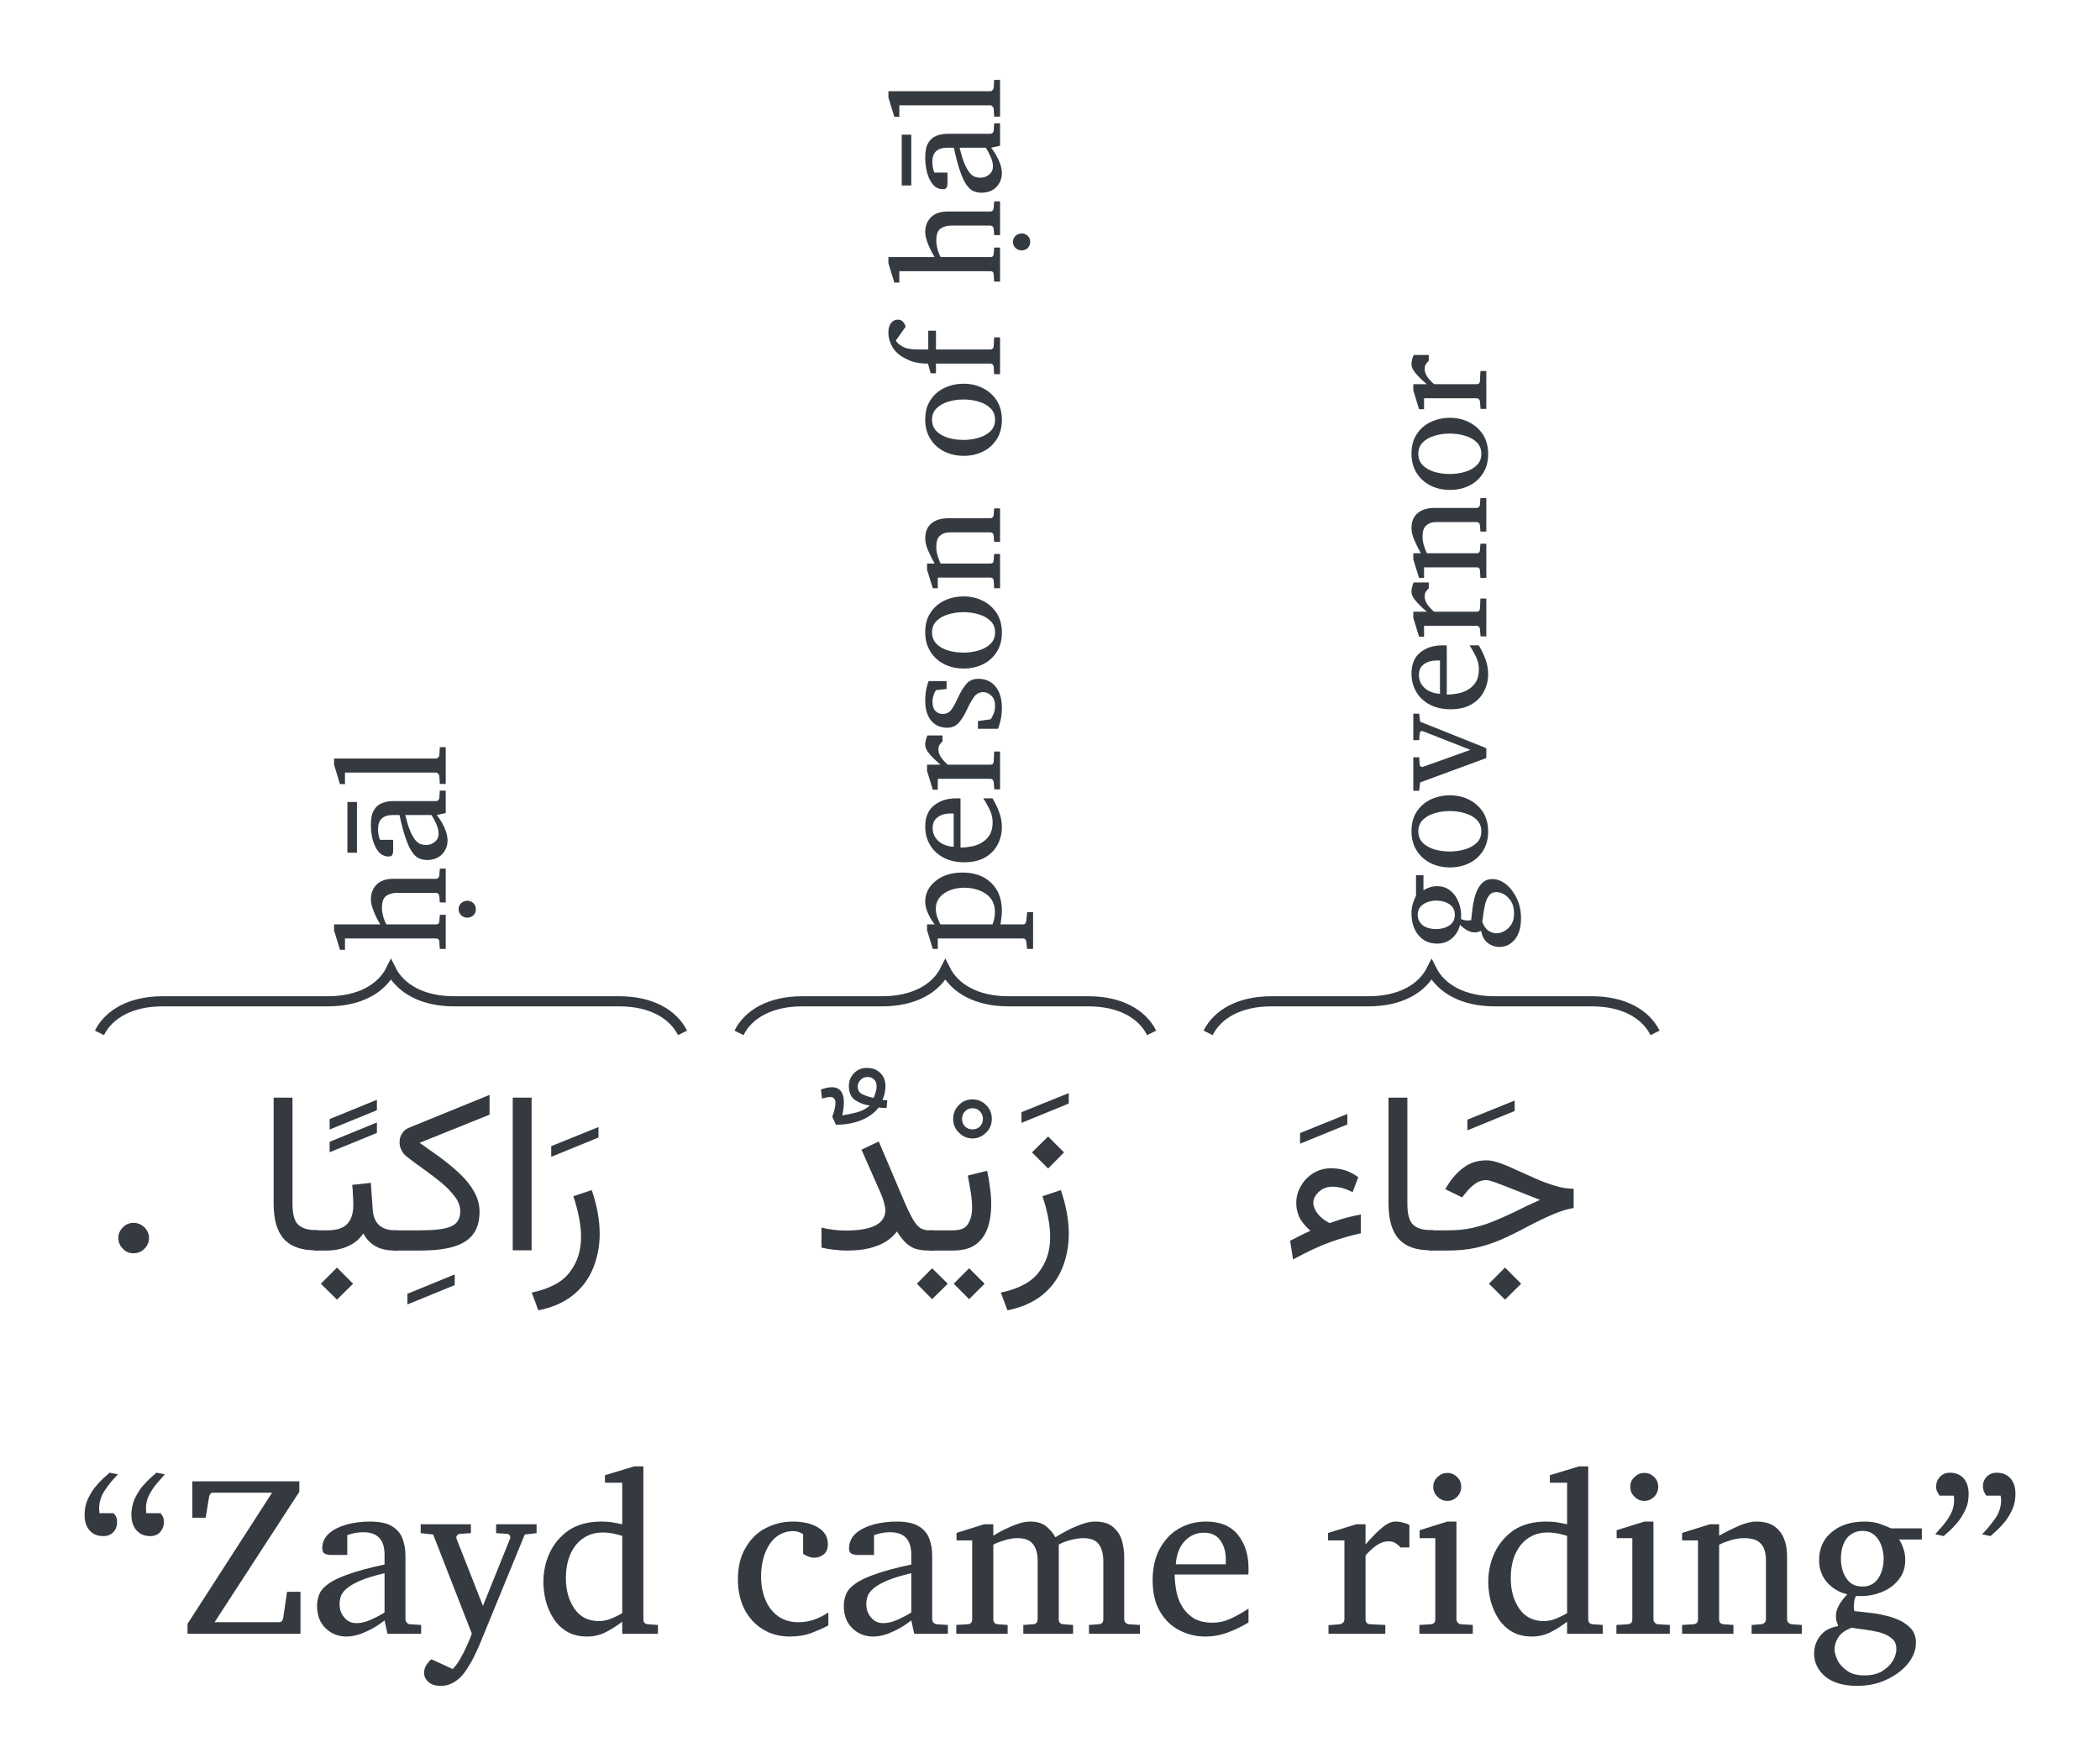
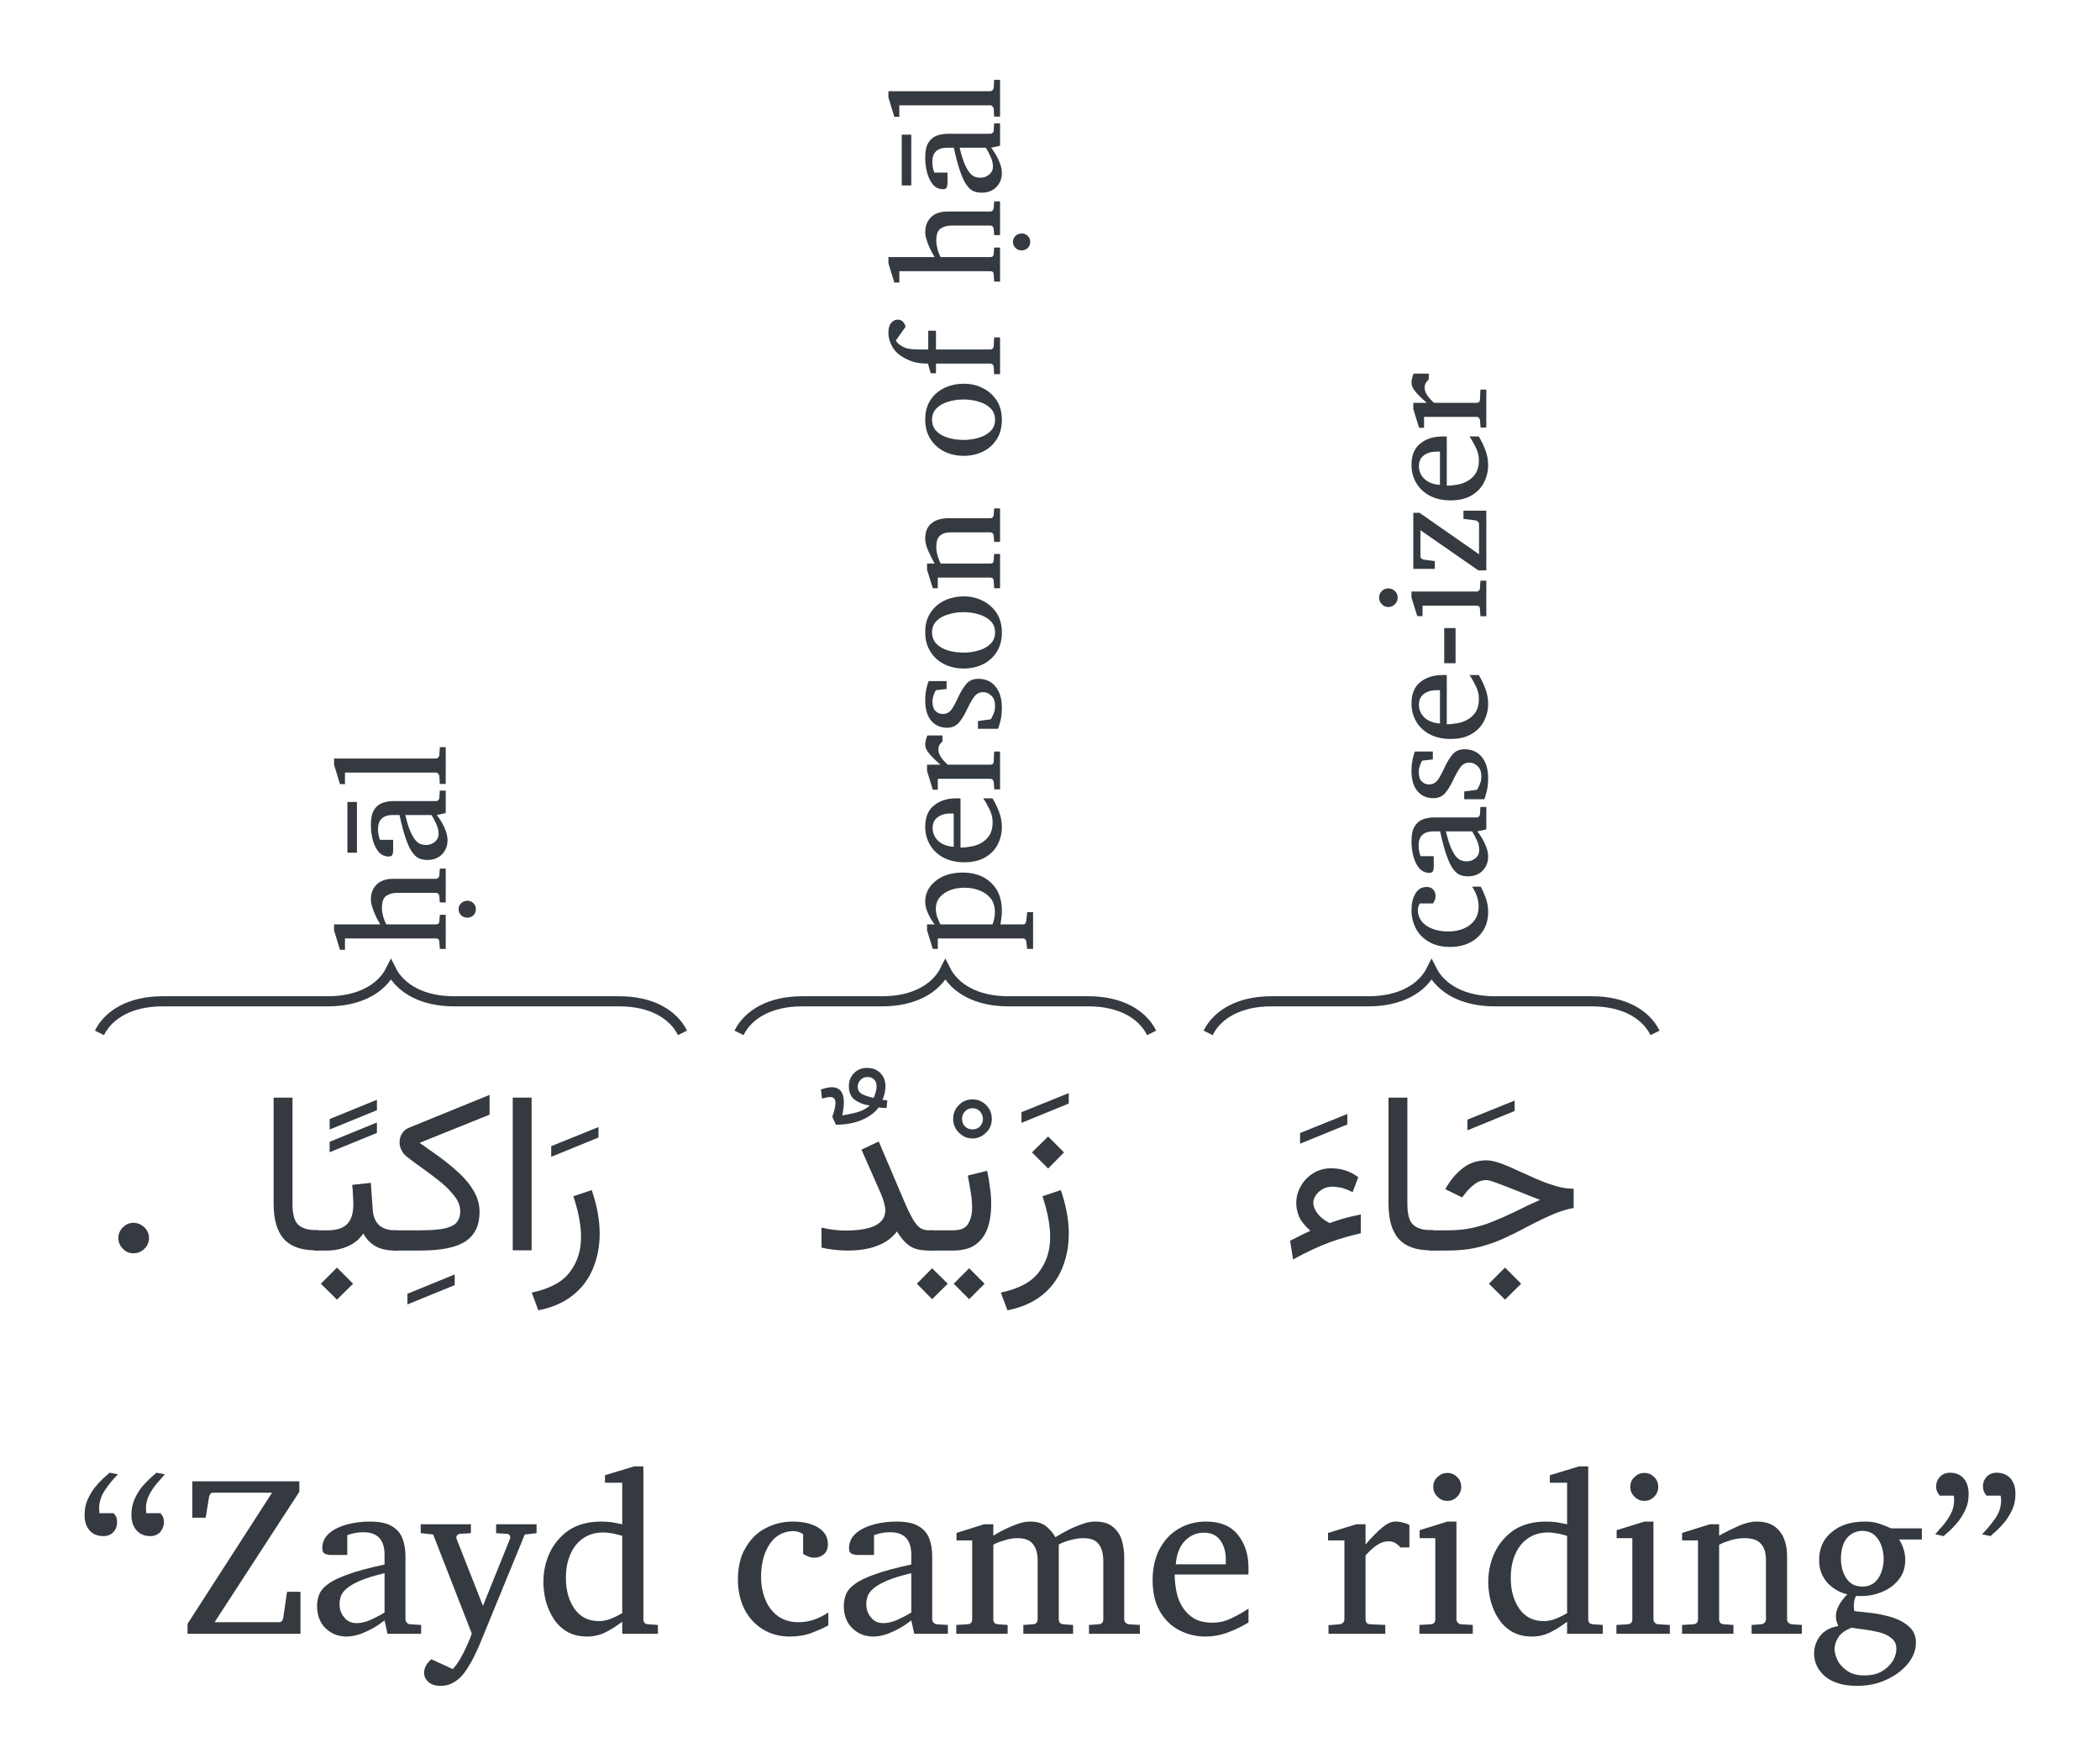
<svg xmlns="http://www.w3.org/2000/svg" xmlns:xlink="http://www.w3.org/1999/xlink" version="1.1" width="151.636" height="125.428" viewBox="0 0 151.636 125.428">
  <defs>
    <path id="font_1_17" d="M.196 .055C.196 .037 .189 .021 .176 .008 .162-.006 .146-.012 .128-.012 .109-.012 .094-.006 .081 .008 .068 .021 .061 .037 .061 .055 .061 .073 .068 .089 .081 .102 .094 .115 .109 .122 .128 .122 .146 .122 .162 .115 .176 .102 .189 .089 .196 .073 .196 .055Z" />
    <path id="font_2_691" d="M.023-.263-.006-.185C.074-.168 .13-.138 .162-.094 .195-.051 .211-0 .211 .059 .211 .086 .208 .115 .202 .146 .196 .176 .188 .207 .177 .239L.258 .266C.281 .199 .293 .135 .293 .073 .293 .019 .283-.031 .264-.078 .245-.124 .216-.164 .176-.196 .136-.228 .085-.251 .023-.263Z" />
    <path id="font_2_728" d="M.031 .557V.604L.239 .688V.642L.031 .557Z" />
    <path id="font_2_681" d="M.157 .673V.001H.074V.673H.157Z" />
    <path id="font_2_1258" d="M.107 .474C.136 .454 .165 .433 .196 .411 .226 .389 .255 .365 .281 .341 .308 .316 .33 .289 .346 .261 .362 .233 .371 .203 .371 .171 .371 .11 .35 .067 .308 .04 .267 .013 .201 0 .11 0H-.009V.089H.109C.173 .089 .218 .094 .245 .106 .272 .117 .286 .139 .286 .173 .286 .194 .279 .215 .263 .236 .248 .256 .229 .277 .205 .297 .181 .317 .155 .336 .128 .356 .101 .375 .075 .394 .051 .413 .04 .422 .032 .431 .027 .443 .021 .454 .019 .466 .019 .477 .019 .49 .022 .503 .03 .515 .037 .527 .048 .536 .064 .542L.415 .685V.598L.107 .474Z" />
    <path id="font_2_731" d="M.028-.247V-.2L.236-.115V-.162L.028-.247Z" />
    <path id="font_2_1179" d="M-.01 .089H.047C.089 .089 .118 .098 .136 .117 .154 .135 .163 .164 .163 .202 .163 .218 .162 .233 .161 .247 .161 .261 .16 .275 .158 .289L.24 .298 .248 .184C.251 .121 .285 .089 .347 .089H.357V0H.346C.31 0 .281 .007 .259 .02 .237 .033 .22 .051 .207 .075 .189 .049 .166 .03 .137 .018 .109 .006 .079 0 .047 0H-.01V.089M.091-.075 .162-.146 .091-.216 .02-.146 .091-.075Z" />
    <path id="font_2_724" d="M.028 .6V.646L.236 .731V.685L.028 .6M.028 .5V.546L.236 .631V.585L.028 .5Z" />
    <path id="font_2_1173" d="M.074 .673H.157V.206C.157 .161 .165 .13 .182 .114 .199 .098 .225 .09 .259 .09H.271V.001H.259C.197 .001 .15 .017 .12 .05 .089 .084 .074 .136 .074 .207V.673Z" />
    <path id="font_2_692" d="M.202 .502 .272 .432 .202 .361 .131 .432 .202 .502M.023-.263-.006-.185C.074-.168 .13-.138 .162-.094 .195-.051 .211-0 .211 .059 .211 .086 .208 .115 .202 .146 .196 .176 .188 .207 .177 .239L.258 .266C.281 .199 .293 .135 .293 .073 .293 .019 .283-.031 .264-.078 .245-.124 .216-.164 .176-.196 .136-.228 .085-.251 .023-.263Z" />
    <path id="font_2_1285" d="M-.011 .089H.095C.128 .089 .15 .098 .161 .117 .173 .136 .179 .16 .179 .189 .179 .21 .177 .233 .173 .257 .169 .281 .165 .305 .16 .33L.245 .351C.251 .325 .255 .299 .258 .274 .262 .249 .263 .225 .263 .203 .263 .164 .258 .129 .247 .098 .236 .068 .219 .044 .194 .026 .17 .009 .137 0 .096 0H-.011V.089M.166-.078 .234-.146 .166-.214 .098-.146 .166-.078M.003-.078 .072-.146 .003-.214-.064-.146 .003-.078Z" />
    <path id="font_2_737" d="M.021 .568C.021 .592 .029 .612 .046 .629 .062 .646 .083 .654 .106 .654 .129 .654 .149 .646 .166 .629 .183 .612 .191 .592 .191 .568 .191 .545 .183 .524 .166 .508 .149 .491 .129 .482 .106 .482 .083 .482 .062 .491 .046 .508 .029 .524 .021 .545 .021 .568M.06 .568C.06 .555 .064 .544 .073 .535 .082 .526 .093 .522 .106 .522 .119 .522 .13 .526 .139 .535 .147 .544 .152 .555 .152 .568 .152 .581 .147 .592 .139 .601 .13 .611 .119 .615 .106 .615 .093 .615 .082 .611 .073 .601 .064 .592 .06 .581 .06 .568Z" />
    <path id="font_2_1209" d="M.329 .178C.329 .186 .327 .197 .323 .211 .32 .224 .315 .237 .31 .249L.224 .444 .3 .48 .411 .219C.426 .184 .439 .157 .45 .138 .461 .119 .472 .106 .483 .099 .494 .092 .507 .089 .521 .089H.541V0H.521C.495 0 .474 .003 .458 .009 .442 .015 .428 .025 .416 .037 .404 .049 .392 .065 .38 .084 .358 .055 .329 .034 .293 .021 .258 .007 .214 0 .161 0 .138 0 .118 .002 .1 .004 .081 .006 .064 .009 .048 .013V.101C.085 .092 .121 .088 .154 .088 .271 .088 .329 .118 .329 .178Z" />
    <path id="font_2_726" d="M.256 .515C.24 .493 .215 .474 .182 .46 .149 .446 .111 .439 .068 .439L.052 .474C.062 .501 .066 .522 .066 .535 .066 .552 .058 .561 .042 .561 .034 .561 .022 .558 .007 .554L.002 .594C.02 .6 .036 .604 .05 .604 .085 .604 .103 .581 .103 .537 .103 .529 .102 .521 .101 .511 .1 .502 .098 .491 .096 .48 .114 .483 .135 .487 .159 .493 .183 .5 .203 .51 .217 .524 .194 .526 .173 .534 .153 .547 .134 .56 .125 .581 .125 .609 .125 .631 .132 .65 .148 .666 .163 .682 .182 .689 .205 .689 .229 .689 .248 .682 .263 .667 .278 .652 .286 .633 .286 .609 .286 .59 .282 .57 .273 .548 .278 .548 .285 .547 .294 .546L.291 .513C.284 .513 .278 .513 .273 .513 .268 .514 .262 .514 .256 .515M.234 .557C.237 .565 .241 .573 .243 .583 .246 .592 .247 .601 .247 .608 .247 .621 .243 .631 .236 .638 .228 .646 .218 .649 .207 .649 .195 .649 .184 .645 .176 .636 .168 .627 .164 .618 .164 .607 .164 .591 .171 .579 .185 .573 .199 .566 .215 .561 .234 .557Z" />
    <path id="font_2_1198" d="M.325-.075 .396-.146 .325-.216 .254-.146 .325-.075M-.01 .089H.073C.111 .089 .146 .092 .178 .099 .21 .106 .241 .115 .272 .128 .302 .14 .334 .154 .367 .17 .401 .187 .438 .205 .479 .223 .456 .232 .432 .241 .408 .251 .383 .261 .359 .27 .337 .279 .315 .288 .295 .295 .279 .301 .262 .307 .25 .31 .244 .31 .224 .31 .206 .304 .191 .292 .176 .281 .162 .267 .149 .25L.136 .234 .062 .27 .069 .282C.09 .317 .115 .345 .144 .366 .172 .387 .206 .397 .244 .397 .26 .397 .279 .393 .302 .385 .325 .377 .349 .367 .376 .354 .403 .342 .43 .33 .459 .317 .488 .304 .516 .294 .545 .285 .574 .276 .601 .272 .627 .272V.187C.606 .184 .58 .177 .547 .164 .515 .151 .473 .131 .421 .104 .379 .081 .341 .063 .305 .047 .269 .032 .233 .02 .196 .012 .159 .004 .118 0 .072 0H-.01V.089Z" />
    <path id="font_2_675" d="M.147 .209C.147 .196 .153 .181 .164 .165 .176 .149 .193 .134 .218 .121 .24 .128 .258 .134 .273 .139 .288 .143 .302 .147 .315 .15 .328 .153 .341 .156 .356 .159V.076C.316 .067 .272 .055 .224 .038 .176 .021 .121-.005 .058-.039L.045 .043C.062 .052 .076 .059 .086 .064 .097 .07 .113 .077 .134 .087 .111 .108 .094 .128 .085 .148 .077 .167 .072 .187 .072 .208 .072 .236 .079 .262 .093 .285 .106 .308 .125 .327 .148 .341 .171 .355 .197 .362 .225 .362 .248 .362 .268 .359 .287 .353 .306 .347 .325 .337 .345 .323L.32 .257C.302 .266 .286 .272 .272 .276 .258 .279 .245 .281 .231 .281 .208 .281 .189 .274 .172 .259 .156 .244 .147 .228 .147 .209Z" />
    <path id="font_1_902" d="M.551 0H.328V.039L.369 .042C.375 .043 .38 .045 .385 .049 .389 .053 .391 .058 .391 .064V.322C.391 .35 .384 .374 .371 .393 .357 .412 .331 .421 .292 .421 .274 .421 .255 .418 .235 .413 .215 .407 .197 .4 .183 .392V.064C.183 .05 .19 .043 .203 .042L.246 .039V0H.021V.039L.069 .042C.083 .043 .09 .05 .09 .064V.665H.015V.698L.143 .737H.183V.432C.195 .44 .211 .448 .23 .458 .249 .467 .269 .476 .291 .483 .312 .49 .331 .494 .348 .494 .387 .494 .419 .482 .445 .457 .471 .432 .484 .394 .484 .343V.064C.484 .058 .486 .053 .49 .049 .495 .045 .5 .043 .506 .042L.551 .039V0M.339-.143C.339-.158 .333-.172 .323-.183 .312-.194 .299-.199 .283-.199 .268-.199 .254-.194 .243-.183 .233-.172 .227-.158 .227-.143 .227-.127 .233-.113 .243-.102 .254-.091 .268-.085 .283-.085 .299-.085 .312-.091 .323-.102 .333-.113 .339-.127 .339-.143Z" />
    <path id="font_1_271" d="M.492 0H.344L.331 .059C.318 .049 .303 .038 .284 .027 .265 .016 .245 .007 .224-.001 .203-.008 .183-.012 .164-.012 .128-.012 .097-0 .072 .024 .047 .048 .034 .081 .034 .123 .034 .142 .038 .159 .044 .175 .051 .191 .064 .206 .084 .22 .104 .235 .134 .249 .174 .263 .213 .277 .266 .291 .331 .305 .331 .307 .331 .313 .331 .322 .331 .331 .331 .34 .331 .348 .331 .414 .3 .447 .238 .447 .221 .447 .206 .445 .193 .442 .181 .439 .172 .436 .167 .434V.347H.094C.085 .347 .077 .349 .069 .352 .061 .356 .057 .364 .057 .376 .057 .403 .068 .426 .088 .443 .109 .461 .136 .473 .168 .482 .2 .49 .232 .494 .265 .494 .306 .494 .339 .488 .361 .475 .384 .462 .4 .444 .409 .422 .418 .399 .423 .373 .423 .344V.064C.423 .058 .425 .053 .429 .049 .433 .045 .438 .042 .444 .042L.492 .039V0M.331 .094V.267C.286 .256 .25 .245 .224 .234 .197 .222 .178 .211 .165 .2 .152 .189 .143 .177 .139 .166 .135 .154 .133 .142 .133 .13 .133 .109 .139 .09 .153 .073 .166 .056 .184 .047 .208 .047 .228 .047 .249 .052 .273 .063 .297 .074 .316 .084 .331 .094M.417 .586H.082V.649H.417V.586Z" />
    <path id="font_1_79" d="M.27 0H.027V.039L.08 .042C.085 .042 .089 .045 .094 .05 .1 .054 .102 .059 .102 .063V.665H.026V.698L.154 .737H.195V.063C.195 .059 .197 .054 .202 .05 .207 .045 .212 .042 .216 .042L.27 .039V0Z" />
    <path id="font_1_83" d="M.525 .248C.525 .196 .515 .15 .495 .111 .474 .072 .445 .042 .408 .02 .37-.001 .325-.012 .272-.012 .257-.012 .242-.011 .228-.009 .213-.007 .198-.005 .183-.003V-.152C.183-.158 .185-.163 .189-.167 .194-.17 .199-.172 .205-.173L.264-.179V-.218H.021V-.179L.069-.173C.083-.171 .09-.164 .09-.152V.411H.021V.444L.144 .482H.183V.432C.206 .45 .23 .464 .257 .476 .283 .488 .309 .494 .334 .494 .368 .494 .4 .484 .429 .464 .458 .443 .481 .415 .499 .378 .516 .341 .525 .298 .525 .248M.425 .234C.425 .268 .42 .3 .409 .329 .398 .357 .383 .38 .362 .398 .341 .415 .316 .424 .285 .424 .268 .424 .251 .421 .232 .415 .214 .408 .198 .402 .183 .394V.05C.21 .039 .237 .034 .264 .034 .301 .034 .331 .044 .355 .062 .378 .081 .396 .106 .407 .136 .419 .167 .425 .199 .425 .234Z" />
    <path id="font_1_72" d="M.266-.012C.226-.012 .188-.003 .153 .015 .117 .033 .089 .06 .067 .097 .045 .134 .034 .18 .034 .236 .034 .288 .044 .333 .064 .372 .085 .411 .112 .441 .148 .462 .183 .483 .224 .494 .269 .494 .331 .494 .378 .475 .409 .436 .44 .398 .456 .349 .456 .289 .456 .286 .456 .281 .456 .276 .456 .271 .456 .266 .455 .261H.131C.131 .236 .134 .211 .139 .185 .144 .16 .153 .137 .166 .117 .179 .096 .196 .08 .217 .067 .239 .055 .266 .049 .298 .049 .326 .049 .354 .055 .382 .069 .409 .082 .434 .096 .456 .111V.05C.428 .033 .398 .018 .365 .006 .333-.006 .3-.012 .266-.012M.136 .306H.356V.328C.356 .361 .348 .389 .332 .411 .316 .434 .292 .445 .259 .445 .226 .445 .198 .432 .175 .408 .152 .383 .139 .349 .136 .306Z" />
    <path id="font_1_85" d="M.381 .38H.342C.336 .387 .328 .394 .32 .399 .311 .405 .3 .407 .288 .407 .272 .407 .256 .402 .239 .391 .222 .38 .205 .364 .188 .345V.064C.188 .05 .195 .043 .209 .042L.275 .039V0H.025V.038L.074 .042C.08 .043 .085 .045 .089 .049 .093 .053 .095 .058 .095 .064V.411H.023V.444L.147 .482H.188V.393C.216 .426 .241 .451 .262 .468 .283 .486 .302 .494 .32 .494 .33 .494 .341 .493 .354 .489 .366 .486 .375 .483 .381 .479V.38Z" />
    <path id="font_1_86" d="M.349 .353H.297L.289 .423C.282 .428 .271 .434 .257 .438 .243 .443 .229 .446 .213 .446 .186 .446 .165 .44 .152 .427 .139 .414 .132 .398 .132 .379 .132 .364 .135 .351 .142 .341 .149 .33 .16 .32 .177 .31 .193 .3 .215 .289 .243 .276 .278 .26 .307 .242 .33 .223 .352 .204 .364 .178 .364 .145 .364 .096 .347 .057 .313 .03 .279 .002 .232-.012 .173-.012 .142-.012 .114-.009 .088-.003 .062 .004 .044 .009 .034 .013V.146H.085L.097 .061C.107 .055 .12 .048 .135 .042 .149 .036 .167 .033 .186 .033 .215 .033 .237 .041 .252 .057 .268 .073 .276 .091 .276 .111 .276 .137 .265 .157 .244 .172 .223 .187 .193 .204 .154 .222 .117 .24 .089 .258 .07 .276 .051 .295 .041 .319 .041 .349 .041 .394 .057 .429 .088 .455 .119 .481 .164 .494 .221 .494 .25 .494 .277 .491 .3 .486 .323 .481 .339 .476 .349 .471V.353Z" />
    <path id="font_1_82" d="M.51 .24C.51 .193 .5 .15 .48 .112 .461 .074 .433 .044 .398 .021 .362-.001 .32-.012 .271-.012 .222-.012 .181-.001 .145 .021 .11 .043 .082 .073 .063 .111 .044 .149 .034 .192 .034 .24 .034 .288 .044 .331 .063 .369 .083 .408 .11 .438 .146 .46 .182 .483 .225 .494 .274 .494 .324 .494 .366 .483 .401 .46 .437 .437 .463 .407 .482 .368 .5 .33 .51 .287 .51 .24M.406 .241C.406 .278 .401 .312 .391 .343 .382 .375 .367 .4 .347 .42 .328 .439 .303 .449 .273 .449 .242 .449 .217 .439 .197 .42 .177 .4 .163 .375 .153 .343 .144 .312 .139 .278 .139 .241 .139 .205 .144 .171 .154 .139 .163 .108 .178 .082 .198 .062 .217 .043 .242 .033 .272 .033 .303 .033 .328 .043 .347 .062 .367 .082 .382 .108 .391 .139 .401 .171 .406 .205 .406 .241Z" />
    <path id="font_1_81" d="M.547 0H.326V.039L.368 .042C.374 .043 .379 .045 .383 .049 .387 .053 .389 .058 .389 .064V.324C.389 .356 .382 .38 .367 .396 .353 .413 .328 .421 .293 .421 .274 .421 .255 .418 .237 .413 .218 .407 .2 .401 .183 .392V.064C.183 .05 .19 .043 .204 .042L.246 .039V0H.02V.039L.069 .042C.083 .043 .09 .05 .09 .064V.411H.02V.444L.142 .482H.183V.432C.211 .448 .24 .462 .269 .475 .299 .488 .325 .494 .348 .494 .392 .494 .425 .481 .448 .453 .471 .426 .482 .388 .482 .34V.064C.482 .058 .484 .053 .488 .049 .492 .045 .497 .043 .503 .042L.547 .039V0Z" />
    <path id="font_1_73" d="M.389 .677C.389 .663 .386 .653 .379 .645 .372 .638 .365 .632 .358 .629 .35 .626 .345 .624 .343 .623L.251 .688C.237 .681 .223 .665 .211 .643 .198 .62 .192 .585 .192 .538V.474H.316V.423H.192V.064C.192 .058 .194 .053 .198 .049 .202 .045 .207 .042 .213 .042L.272 .039V0H.029V.039L.078 .042C.084 .042 .089 .045 .093 .049 .097 .053 .099 .058 .099 .064V.423H.035V.458L.099 .476C.099 .509 .102 .536 .107 .558 .112 .58 .12 .602 .133 .626 .152 .664 .177 .692 .208 .71 .239 .728 .271 .737 .303 .737 .332 .737 .353 .731 .367 .719 .382 .707 .389 .693 .389 .677Z" />
-     <path id="font_1_74" d="M.508 .415H.408C.416 .403 .422 .39 .427 .375 .432 .361 .435 .344 .435 .325 .435 .29 .425 .26 .404 .236 .384 .211 .357 .193 .324 .181 .292 .169 .257 .164 .219 .167 .214 .159 .211 .149 .21 .139 .209 .129 .208 .12 .209 .113 .21 .105 .211 .101 .211 .1 .229 .098 .25 .096 .273 .093 .297 .091 .321 .087 .345 .081 .369 .076 .392 .068 .413 .058 .433 .048 .45 .035 .463 .02 .476 .004 .482-.016 .482-.04 .482-.072 .47-.102 .447-.131 .424-.159 .393-.183 .354-.201 .315-.22 .271-.229 .222-.229 .163-.229 .116-.215 .083-.188 .051-.161 .034-.127 .034-.087 .034-.058 .043-.032 .06-.01 .077 .013 .104 .028 .14 .034 .137 .045 .134 .052 .132 .057 .131 .061 .13 .069 .13 .08 .13 .093 .134 .108 .142 .123 .15 .139 .163 .156 .18 .174 .147 .181 .118 .198 .093 .224 .069 .251 .056 .284 .056 .324 .056 .377 .075 .418 .112 .448 .149 .479 .197 .494 .257 .494 .281 .494 .303 .491 .323 .484 .343 .477 .36 .47 .373 .464H.508V.415M.34 .331C.34 .352 .336 .372 .329 .391 .322 .409 .312 .424 .298 .436 .284 .447 .267 .453 .247 .453 .219 .453 .196 .442 .178 .421 .161 .399 .152 .369 .152 .33 .152 .297 .16 .268 .176 .244 .192 .22 .215 .208 .247 .208 .277 .208 .3 .22 .316 .244 .332 .268 .34 .297 .34 .331M.396-.067C.396-.046 .389-.03 .374-.019 .36-.007 .342 .001 .32 .007 .299 .012 .277 .016 .255 .019 .234 .021 .215 .024 .2 .027 .171 .016 .151 .002 .14-.016 .129-.034 .124-.051 .124-.067 .124-.083 .129-.1 .138-.118 .147-.136 .162-.151 .181-.164 .2-.177 .225-.183 .255-.183 .287-.183 .313-.177 .334-.164 .355-.151 .37-.136 .381-.118 .391-.1 .396-.083 .396-.067Z" />
-     <path id="font_1_89" d="M.519 .443 .466 .437 .291 0H.226L.065 .437 .01 .443V.482H.231V.443L.183 .44C.178 .44 .173 .437 .17 .433 .167 .428 .166 .424 .168 .418L.28 .105 .403 .418C.405 .423 .405 .428 .402 .433 .399 .437 .395 .44 .389 .44L.344 .443V.482H.519V.443Z" />
+     <path id="font_1_70" d="M.432 .037C.41 .025 .384 .014 .356 .003 .328-.007 .297-.012 .263-.012 .217-.012 .176-.001 .142 .021 .108 .042 .081 .072 .062 .11 .044 .147 .034 .19 .034 .238 .034 .294 .045 .341 .068 .379 .09 .417 .119 .446 .156 .465 .193 .484 .232 .494 .275 .494 .319 .494 .356 .486 .385 .469 .415 .451 .43 .427 .43 .394 .43 .375 .424 .36 .412 .35 .4 .34 .386 .335 .371 .335 .36 .335 .35 .337 .342 .341 .334 .344 .327 .348 .321 .352V.439C.306 .448 .292 .452 .279 .452 .249 .452 .224 .443 .202 .426 .181 .409 .165 .385 .153 .354 .142 .324 .136 .29 .136 .251 .136 .214 .142 .181 .155 .15 .167 .12 .186 .096 .21 .078 .235 .06 .265 .051 .302 .051 .325 .051 .347 .055 .368 .062 .389 .069 .411 .08 .432 .094V.037Z" />
+     <path id="font_1_68" d="M.492 0H.344L.331 .059C.318 .049 .303 .038 .284 .027 .265 .016 .245 .007 .224-.001 .203-.008 .183-.012 .164-.012 .128-.012 .097-0 .072 .024 .047 .048 .034 .081 .034 .123 .034 .142 .038 .159 .044 .175 .051 .191 .064 .206 .084 .22 .104 .235 .134 .249 .174 .263 .213 .277 .266 .291 .331 .305 .331 .307 .331 .313 .331 .322 .331 .331 .331 .34 .331 .348 .331 .414 .3 .447 .238 .447 .221 .447 .206 .445 .193 .442 .181 .439 .172 .436 .167 .434V.347H.094C.085 .347 .077 .349 .069 .352 .061 .356 .057 .364 .057 .376 .057 .403 .068 .426 .088 .443 .109 .461 .136 .473 .168 .482 .2 .49 .232 .494 .265 .494 .306 .494 .339 .488 .361 .475 .384 .462 .4 .444 .409 .422 .418 .399 .423 .373 .423 .344V.064C.423 .058 .425 .053 .429 .049 .433 .045 .438 .042 .444 .042L.492 .039V0M.331 .094V.267C.286 .256 .25 .245 .224 .234 .197 .222 .178 .211 .165 .2 .152 .189 .143 .177 .139 .166 .135 .154 .133 .142 .133 .13 .133 .109 .139 .09 .153 .073 .166 .056 .184 .047 .208 .047 .228 .047 .249 .052 .273 .063 .297 .074 .316 .084 .331 .094Z" />
+     <path id="font_1_16" d="M.276 .203H.044V.278H.276V.203Z" />
+     <path id="font_1_76" d="M.218 .647C.218 .63 .212 .615 .2 .603 .188 .591 .174 .585 .157 .585 .14 .585 .126 .591 .114 .603 .101 .615 .095 .63 .095 .647 .095 .664 .101 .679 .114 .69 .126 .702 .14 .708 .157 .708 .174 .708 .188 .702 .2 .69 .212 .679 .218 .664 .218 .647M.269 0H.034V.039L.083 .042C.097 .043 .104 .05 .104 .064V.421H.035V.456L.157 .494H.197V.064C.197 .058 .199 .053 .203 .049 .207 .045 .212 .042 .218 .042L.269 .039V0Z" />
+     <path id="font_1_93" d="M.428 0H.034V.053L.299 .435H.125C.12 .435 .116 .433 .112 .428 .108 .423 .106 .419 .105 .414L.095 .34H.044V.482H.414V.441L.14 .048H.342C.346 .048 .351 .051 .356 .056 .361 .062 .363 .067 .364 .072L.374 .151H.428V0Z" />
    <path id="font_1_180" d="M.392 .702C.383 .691 .371 .678 .358 .663 .345 .648 .334 .631 .324 .613 .314 .594 .309 .573 .309 .551 .309 .548 .309 .544 .31 .54 .31 .537 .31 .533 .31 .531H.373L.381 .52C.386 .512 .388 .503 .388 .492 .388 .475 .383 .461 .372 .448 .361 .436 .346 .43 .328 .43 .302 .43 .282 .439 .267 .456 .252 .473 .245 .496 .245 .525 .245 .549 .25 .571 .258 .591 .267 .611 .278 .629 .29 .645 .303 .66 .315 .673 .327 .684 .339 .695 .348 .703 .355 .709L.392 .702M.186 .702C.166 .682 .147 .66 .13 .634 .112 .609 .103 .581 .103 .55 .103 .547 .103 .543 .104 .54 .104 .536 .104 .533 .104 .531H.167L.175 .52C.18 .513 .182 .504 .182 .491 .182 .474 .177 .46 .166 .448 .155 .436 .14 .43 .122 .43 .096 .43 .076 .438 .061 .455 .046 .472 .039 .494 .039 .523 .039 .547 .043 .57 .052 .59 .061 .61 .072 .628 .084 .644 .097 .66 .109 .673 .121 .684 .133 .695 .142 .703 .149 .709L.186 .702Z" />
    <path id="font_1_61" d="M.536 0H.039V.044L.411 .621H.151C.142 .621 .137 .615 .134 .604L.119 .511H.06V.671H.531V.625L.158 .051H.443C.447 .051 .451 .053 .454 .056 .457 .06 .459 .064 .46 .069L.477 .185H.536V0Z" />
-     <path id="font_1_68" d="M.492 0H.344L.331 .059C.318 .049 .303 .038 .284 .027 .265 .016 .245 .007 .224-.001 .203-.008 .183-.012 .164-.012 .128-.012 .097-0 .072 .024 .047 .048 .034 .081 .034 .123 .034 .142 .038 .159 .044 .175 .051 .191 .064 .206 .084 .22 .104 .235 .134 .249 .174 .263 .213 .277 .266 .291 .331 .305 .331 .307 .331 .313 .331 .322 .331 .331 .331 .34 .331 .348 .331 .414 .3 .447 .238 .447 .221 .447 .206 .445 .193 .442 .181 .439 .172 .436 .167 .434V.347H.094C.085 .347 .077 .349 .069 .352 .061 .356 .057 .364 .057 .376 .057 .403 .068 .426 .088 .443 .109 .461 .136 .473 .168 .482 .2 .49 .232 .494 .265 .494 .306 .494 .339 .488 .361 .475 .384 .462 .4 .444 .409 .422 .418 .399 .423 .373 .423 .344V.064C.423 .058 .425 .053 .429 .049 .433 .045 .438 .042 .444 .042L.492 .039V0M.331 .094V.267C.286 .256 .25 .245 .224 .234 .197 .222 .178 .211 .165 .2 .152 .189 .143 .177 .139 .166 .135 .154 .133 .142 .133 .13 .133 .109 .139 .09 .153 .073 .166 .056 .184 .047 .208 .047 .228 .047 .249 .052 .273 .063 .297 .074 .316 .084 .331 .094Z" />
    <path id="font_1_92" d="M.52 .443 .468 .437 .276-.031C.272-.042 .265-.057 .256-.077 .247-.097 .237-.117 .224-.138 .212-.159 .199-.177 .185-.191 .173-.203 .16-.212 .145-.219 .131-.226 .115-.229 .098-.229 .074-.229 .056-.223 .044-.212 .031-.2 .025-.187 .025-.172 .025-.15 .036-.13 .057-.112L.151-.155C.162-.144 .173-.129 .184-.11 .195-.091 .205-.071 .214-.051 .223-.031 .23-.014 .235 .001L.065 .437 .01 .443V.482H.231V.443L.183 .44C.178 .44 .173 .437 .17 .433 .166 .428 .166 .424 .168 .418L.284 .123 .403 .418C.405 .423 .405 .428 .402 .433 .399 .437 .395 .44 .389 .44L.342 .443V.482H.52V.443Z" />
    <path id="font_1_71" d="M.538 0H.381V.053C.358 .036 .334 .02 .308 .007 .282-.006 .255-.012 .226-.012 .193-.012 .164-.005 .139 .009 .115 .023 .095 .042 .08 .065 .064 .089 .053 .115 .045 .143 .038 .171 .034 .2 .034 .228 .034 .273 .043 .316 .062 .357 .081 .397 .109 .43 .146 .456 .184 .481 .232 .494 .289 .494 .305 .494 .322 .493 .341 .49 .36 .486 .373 .484 .381 .482V.665H.305V.698L.434 .737H.474V.064C.474 .05 .481 .043 .495 .042L.538 .039V0M.381 .091V.431C.372 .434 .36 .437 .343 .441 .326 .444 .311 .446 .296 .446 .246 .446 .207 .427 .177 .391 .148 .354 .133 .306 .133 .245 .133 .191 .146 .146 .171 .11 .196 .074 .232 .056 .278 .056 .298 .056 .317 .06 .335 .068 .352 .075 .368 .083 .381 .091Z" />
-     <path id="font_1_70" d="M.432 .037C.41 .025 .384 .014 .356 .003 .328-.007 .297-.012 .263-.012 .217-.012 .176-.001 .142 .021 .108 .042 .081 .072 .062 .11 .044 .147 .034 .19 .034 .238 .034 .294 .045 .341 .068 .379 .09 .417 .119 .446 .156 .465 .193 .484 .232 .494 .275 .494 .319 .494 .356 .486 .385 .469 .415 .451 .43 .427 .43 .394 .43 .375 .424 .36 .412 .35 .4 .34 .386 .335 .371 .335 .36 .335 .35 .337 .342 .341 .334 .344 .327 .348 .321 .352V.439C.306 .448 .292 .452 .279 .452 .249 .452 .224 .443 .202 .426 .181 .409 .165 .385 .153 .354 .142 .324 .136 .29 .136 .251 .136 .214 .142 .181 .155 .15 .167 .12 .186 .096 .21 .078 .235 .06 .265 .051 .302 .051 .325 .051 .347 .055 .368 .062 .389 .069 .411 .08 .432 .094V.037Z" />
    <path id="font_1_80" d="M.828 0H.604V.039L.646 .042C.66 .043 .667 .05 .667 .064V.319C.667 .35 .661 .375 .648 .393 .635 .412 .612 .421 .578 .421 .562 .421 .543 .418 .524 .413 .504 .408 .486 .401 .471 .393V.064C.471 .05 .478 .043 .492 .042L.534 .039V0H.315V.039L.357 .042C.371 .043 .378 .05 .378 .064V.325C.378 .354 .371 .377 .358 .394 .345 .412 .322 .421 .29 .421 .271 .421 .251 .418 .231 .411 .21 .405 .194 .399 .183 .392V.064C.183 .05 .19 .043 .204 .042L.246 .039V0H.02V.039L.069 .042C.083 .043 .09 .05 .09 .064V.411H.021V.444L.142 .482H.183V.432C.198 .441 .215 .451 .234 .46 .252 .469 .271 .477 .291 .484 .311 .491 .329 .494 .346 .494 .375 .494 .399 .487 .417 .472 .434 .457 .448 .441 .456 .425 .469 .433 .486 .443 .507 .454 .527 .465 .549 .474 .571 .482 .593 .49 .612 .494 .63 .494 .665 .494 .692 .486 .71 .47 .729 .454 .742 .434 .749 .41 .755 .387 .759 .364 .759 .341V.064C.759 .058 .761 .053 .765 .049 .769 .045 .774 .042 .78 .042L.828 .039V0Z" />
-     <path id="font_1_76" d="M.218 .647C.218 .63 .212 .615 .2 .603 .188 .591 .174 .585 .157 .585 .14 .585 .126 .591 .114 .603 .101 .615 .095 .63 .095 .647 .095 .664 .101 .679 .114 .69 .126 .702 .14 .708 .157 .708 .174 .708 .188 .702 .2 .69 .212 .679 .218 .664 .218 .647M.269 0H.034V.039L.083 .042C.097 .043 .104 .05 .104 .064V.421H.035V.456L.157 .494H.197V.064C.197 .058 .199 .053 .203 .049 .207 .045 .212 .042 .218 .042L.269 .039V0Z" />
+     <path id="font_1_74" d="M.508 .415H.408C.416 .403 .422 .39 .427 .375 .432 .361 .435 .344 .435 .325 .435 .29 .425 .26 .404 .236 .384 .211 .357 .193 .324 .181 .292 .169 .257 .164 .219 .167 .214 .159 .211 .149 .21 .139 .209 .129 .208 .12 .209 .113 .21 .105 .211 .101 .211 .1 .229 .098 .25 .096 .273 .093 .297 .091 .321 .087 .345 .081 .369 .076 .392 .068 .413 .058 .433 .048 .45 .035 .463 .02 .476 .004 .482-.016 .482-.04 .482-.072 .47-.102 .447-.131 .424-.159 .393-.183 .354-.201 .315-.22 .271-.229 .222-.229 .163-.229 .116-.215 .083-.188 .051-.161 .034-.127 .034-.087 .034-.058 .043-.032 .06-.01 .077 .013 .104 .028 .14 .034 .137 .045 .134 .052 .132 .057 .131 .061 .13 .069 .13 .08 .13 .093 .134 .108 .142 .123 .15 .139 .163 .156 .18 .174 .147 .181 .118 .198 .093 .224 .069 .251 .056 .284 .056 .324 .056 .377 .075 .418 .112 .448 .149 .479 .197 .494 .257 .494 .281 .494 .303 .491 .323 .484 .343 .477 .36 .47 .373 .464H.508V.415M.34 .331C.34 .352 .336 .372 .329 .391 .322 .409 .312 .424 .298 .436 .284 .447 .267 .453 .247 .453 .219 .453 .196 .442 .178 .421 .161 .399 .152 .369 .152 .33 .152 .297 .16 .268 .176 .244 .192 .22 .215 .208 .247 .208 .277 .208 .3 .22 .316 .244 .332 .268 .34 .297 .34 .331M.396-.067C.396-.046 .389-.03 .374-.019 .36-.007 .342 .001 .32 .007 .299 .012 .277 .016 .255 .019 .234 .021 .215 .024 .2 .027 .171 .016 .151 .002 .14-.016 .129-.034 .124-.051 .124-.067 .124-.083 .129-.1 .138-.118 .147-.136 .162-.151 .181-.164 .2-.177 .225-.183 .255-.183 .287-.183 .313-.177 .334-.164 .355-.151 .37-.136 .381-.118 .391-.1 .396-.083 .396-.067Z" />
    <path id="font_1_181" d="M.414 .616C.414 .592 .41 .569 .401 .549 .392 .529 .381 .511 .369 .495 .356 .479 .344 .466 .332 .455 .32 .444 .311 .436 .304 .43L.267 .438C.287 .458 .306 .481 .324 .506 .342 .531 .351 .559 .351 .59 .351 .593 .351 .597 .35 .6 .349 .603 .349 .606 .349 .608H.286L.279 .619C.274 .627 .271 .637 .271 .649 .271 .666 .277 .681 .288 .692 .299 .703 .313 .709 .331 .709 .356 .709 .377 .701 .392 .684 .407 .667 .414 .645 .414 .616M.208 .615C.208 .591 .204 .569 .195 .549 .186 .529 .175 .511 .163 .495 .15 .48 .138 .466 .126 .455 .114 .444 .105 .436 .098 .43L.061 .438C.07 .449 .082 .462 .095 .477 .108 .492 .119 .508 .129 .527 .139 .545 .144 .566 .144 .588 .144 .591 .144 .595 .144 .599 .143 .603 .143 .606 .143 .608H.08L.073 .62C.067 .627 .065 .637 .065 .648 .065 .665 .071 .68 .082 .691 .093 .703 .108 .709 .126 .709 .152 .709 .172 .7 .187 .683 .201 .666 .208 .644 .208 .615Z" />
  </defs>
  <use data-text="." xlink:href="#font_1_17" transform="matrix(16.40848,0,0,-16.40848,7.543261,90.30502)" fill="#343a40" />
  <use data-text="ر" xlink:href="#font_2_691" transform="matrix(16.40848,0,0,-16.40848,38.49405,90.30502)" fill="#343a40" />
  <use data-text="َ" xlink:href="#font_2_728" transform="matrix(16.40848,0,0,-16.40848,39.29376,92.6767)" fill="#343a40" />
  <use data-text="ا" xlink:href="#font_2_681" transform="matrix(16.40848,0,0,-16.40848,35.80944,90.30502)" fill="#343a40" />
  <use data-text="ك" xlink:href="#font_2_1258" transform="matrix(16.40848,0,0,-16.40848,28.54049,90.30502)" fill="#343a40" />
  <use data-text="ِ" xlink:href="#font_2_731" transform="matrix(16.40848,0,0,-16.40848,28.95975,90.14398)" fill="#343a40" />
  <use data-text="ب" xlink:href="#font_2_1179" transform="matrix(16.40848,0,0,-16.40848,22.8384,90.30502)" fill="#343a40" />
  <use data-text="ً" xlink:href="#font_2_724" transform="matrix(16.40848,0,0,-16.40848,23.34348,91.41034)" fill="#343a40" />
  <use data-text="ا" xlink:href="#font_2_1173" transform="matrix(16.40848,0,0,-16.40848,18.54339,90.30502)" fill="#343a40" />
  <use data-text="ز" xlink:href="#font_2_692" transform="matrix(16.40848,0,0,-16.40848,72.36735,90.30502)" fill="#343a40" />
  <use data-text="َ" xlink:href="#font_2_728" transform="matrix(16.40848,0,0,-16.40848,73.24941,90.2245)" fill="#343a40" />
  <use data-text="ي" xlink:href="#font_2_1285" transform="matrix(16.40848,0,0,-16.40848,67.25616,90.30502)" fill="#343a40" />
  <use data-text="ْ" xlink:href="#font_2_737" transform="matrix(16.40848,0,0,-16.40848,68.48226,90.12019)" fill="#343a40" />
  <use data-text="د" xlink:href="#font_2_1209" transform="matrix(16.40848,0,0,-16.40848,58.53072,90.30502)" fill="#343a40" />
  <use data-text="ٌ" xlink:href="#font_2_726" transform="matrix(16.40848,0,0,-16.40848,59.24442,88.42195)" fill="#343a40" />
  <use data-text="ج" xlink:href="#font_2_1198" transform="matrix(16.40848,0,0,-16.40848,103.3419,90.30502)" fill="#343a40" />
  <use data-text="َ" xlink:href="#font_2_728" transform="matrix(16.40848,0,0,-16.40848,105.4483,90.76251)" fill="#343a40" />
  <use data-text="ا" xlink:href="#font_2_1173" transform="matrix(16.40848,0,0,-16.40848,99.04691,90.30502)" fill="#343a40" />
  <use data-text="ء" xlink:href="#font_2_675" transform="matrix(16.40848,0,0,-16.40848,92.41789,90.30502)" fill="#343a40" />
  <use data-text="َ" xlink:href="#font_2_728" transform="matrix(16.40848,0,0,-16.40848,93.36659,91.73059)" fill="#343a40" />
  <path transform="matrix(1.83,0,0,-1.83,7.543261,90.30502)" stroke-width=".399" stroke-linecap="butt" stroke-miterlimit="10" stroke-linejoin="miter" fill="none" stroke="#343a40" d="M-.199 8.589C.174 9.337 1.046 9.835 2.291 9.835H8.814C10.059 9.835 10.931 10.333 11.304 11.08 11.678 10.333 12.55 9.835 13.795 9.835H20.317C21.563 9.835 22.435 9.337 22.808 8.589" />
  <use data-text="ḥ" xlink:href="#font_1_902" transform="matrix(0,-10.93897,-10.93897,-0,32.18422,68.75311)" fill="#343a40" />
  <use data-text="ā" xlink:href="#font_1_271" transform="matrix(0,-10.93897,-10.93897,-0,32.18422,62.47414)" fill="#343a40" />
  <use data-text="l" xlink:href="#font_1_79" transform="matrix(0,-10.93897,-10.93897,-0,32.18422,56.9062)" fill="#343a40" />
  <path transform="matrix(1.83,0,0,-1.83,7.543261,90.30502)" stroke-width=".399" stroke-linecap="butt" stroke-miterlimit="10" stroke-linejoin="miter" fill="none" stroke="#343a40" d="M25.037 8.589C25.41 9.337 26.282 9.835 27.527 9.835H30.687C31.932 9.835 32.804 10.333 33.178 11.08 33.551 10.333 34.423 9.835 35.668 9.835H38.828C40.074 9.835 40.945 9.337 41.319 8.589" />
  <use data-text="p" xlink:href="#font_1_83" transform="matrix(0,-10.93897,-10.93897,-0,72.21181,68.75311)" fill="#343a40" />
  <use data-text="e" xlink:href="#font_1_72" transform="matrix(0,-10.93897,-10.93897,-0,72.21181,62.63822)" fill="#343a40" />
  <use data-text="r" xlink:href="#font_1_85" transform="matrix(0,-10.93897,-10.93897,-0,72.21181,57.27812)" fill="#343a40" />
  <use data-text="s" xlink:href="#font_1_86" transform="matrix(0,-10.93897,-10.93897,-0,72.21181,53.00098)" fill="#343a40" />
  <use data-text="o" xlink:href="#font_1_82" transform="matrix(0,-10.93897,-10.93897,-0,72.21181,48.64726)" fill="#343a40" />
  <use data-text="n" xlink:href="#font_1_81" transform="matrix(0,-10.93897,-10.93897,-0,72.21181,42.69647)" fill="#343a40" />
  <use data-text="o" xlink:href="#font_1_82" transform="matrix(0,-10.93897,-10.93897,-0,72.21181,33.28895)" fill="#343a40" />
  <use data-text="f" xlink:href="#font_1_73" transform="matrix(0,-10.93897,-10.93897,-0,72.21181,27.33814)" fill="#343a40" />
  <use data-text="ḥ" xlink:href="#font_1_902" transform="matrix(0,-10.93897,-10.93897,-0,72.21181,20.56691)" fill="#343a40" />
  <use data-text="ā" xlink:href="#font_1_271" transform="matrix(0,-10.93897,-10.93897,-0,72.21181,14.28794)" fill="#343a40" />
  <use data-text="l" xlink:href="#font_1_79" transform="matrix(0,-10.93897,-10.93897,-0,72.21181,8.720001)" fill="#343a40" />
  <path transform="matrix(1.83,0,0,-1.83,7.543261,90.30502)" stroke-width=".399" stroke-linecap="butt" stroke-miterlimit="10" stroke-linejoin="miter" fill="none" stroke="#343a40" d="M43.547 8.589C43.921 9.337 44.793 9.835 46.038 9.835H49.874C51.12 9.835 51.992 10.333 52.365 11.08 52.739 10.333 53.61 9.835 54.856 9.835H58.692C59.937 9.835 60.809 9.337 61.183 8.589" />
-   <use data-text="g" xlink:href="#font_1_74" transform="matrix(0,-10.93897,-10.93897,-0,107.324,68.75311)" fill="#343a40" />
-   <use data-text="o" xlink:href="#font_1_82" transform="matrix(0,-10.93897,-10.93897,-0,107.324,63.01015)" fill="#343a40" />
-   <use data-text="v" xlink:href="#font_1_89" transform="matrix(0,-10.93897,-10.93897,-0,107.324,57.21249)" fill="#343a40" />
-   <use data-text="e" xlink:href="#font_1_72" transform="matrix(0,-10.93897,-10.93897,-0,107.324,51.58985)" fill="#343a40" />
-   <use data-text="r" xlink:href="#font_1_85" transform="matrix(0,-10.93897,-10.93897,-0,107.324,46.22975)" fill="#343a40" />
-   <use data-text="n" xlink:href="#font_1_81" transform="matrix(0,-10.93897,-10.93897,-0,107.324,41.95262)" fill="#343a40" />
-   <use data-text="o" xlink:href="#font_1_82" transform="matrix(0,-10.93897,-10.93897,-0,107.324,35.75021)" fill="#343a40" />
-   <use data-text="r" xlink:href="#font_1_85" transform="matrix(0,-10.93897,-10.93897,-0,107.324,29.79942)" fill="#343a40" />
+   <use data-text="c" xlink:href="#font_1_70" transform="matrix(0,-10.93897,-10.93897,-0,107.324,68.75311)" fill="#343a40" />
+   <use data-text="a" xlink:href="#font_1_68" transform="matrix(0,-10.93897,-10.93897,-0,107.324,63.65555)" fill="#343a40" />
+   <use data-text="s" xlink:href="#font_1_86" transform="matrix(0,-10.93897,-10.93897,-0,107.324,58.0876)" fill="#343a40" />
+   <use data-text="e" xlink:href="#font_1_72" transform="matrix(0,-10.93897,-10.93897,-0,107.324,53.7339)" fill="#343a40" />
+   <use data-text="-" xlink:href="#font_1_16" transform="matrix(0,-10.93897,-10.93897,-0,107.324,48.3738)" fill="#343a40" />
+   <use data-text="i" xlink:href="#font_1_76" transform="matrix(0,-10.93897,-10.93897,-0,107.324,44.87332)" fill="#343a40" />
+   <use data-text="z" xlink:href="#font_1_93" transform="matrix(0,-10.93897,-10.93897,-0,107.324,41.55882)" fill="#343a40" />
+   <use data-text="e" xlink:href="#font_1_72" transform="matrix(0,-10.93897,-10.93897,-0,107.324,36.50502)" fill="#343a40" />
+   <use data-text="r" xlink:href="#font_1_85" transform="matrix(0,-10.93897,-10.93897,-0,107.324,31.14491)" fill="#343a40" />
  <use data-text="“" xlink:href="#font_1_180" transform="matrix(16.40848,0,0,-16.40848,5.468041,117.9819)" fill="#343a40" />
  <use data-text="Z" xlink:href="#font_1_61" transform="matrix(16.40848,0,0,-16.40848,12.90108,117.9819)" fill="#343a40" />
  <use data-text="a" xlink:href="#font_1_68" transform="matrix(16.40848,0,0,-16.40848,22.33595,117.9819)" fill="#343a40" />
  <use data-text="y" xlink:href="#font_1_92" transform="matrix(16.40848,0,0,-16.40848,30.21202,117.9819)" fill="#343a40" />
  <use data-text="d" xlink:href="#font_1_71" transform="matrix(16.40848,0,0,-16.40848,38.6788,117.9819)" fill="#343a40" />
  <use data-text="c" xlink:href="#font_1_70" transform="matrix(16.40848,0,0,-16.40848,52.72445,117.9819)" fill="#343a40" />
  <use data-text="a" xlink:href="#font_1_68" transform="matrix(16.40848,0,0,-16.40848,60.3708,117.9819)" fill="#343a40" />
  <use data-text="m" xlink:href="#font_1_80" transform="matrix(16.40848,0,0,-16.40848,68.72272,117.9819)" fill="#343a40" />
  <use data-text="e" xlink:href="#font_1_72" transform="matrix(16.40848,0,0,-16.40848,82.66992,117.9819)" fill="#343a40" />
  <use data-text="r" xlink:href="#font_1_85" transform="matrix(16.40848,0,0,-16.40848,95.51776,117.9819)" fill="#343a40" />
  <use data-text="i" xlink:href="#font_1_76" transform="matrix(16.40848,0,0,-16.40848,101.9335,117.9819)" fill="#343a40" />
  <use data-text="d" xlink:href="#font_1_71" transform="matrix(16.40848,0,0,-16.40848,106.9052,117.9819)" fill="#343a40" />
  <use data-text="i" xlink:href="#font_1_76" transform="matrix(16.40848,0,0,-16.40848,116.1596,117.9819)" fill="#343a40" />
  <use data-text="n" xlink:href="#font_1_81" transform="matrix(16.40848,0,0,-16.40848,121.1314,117.9819)" fill="#343a40" />
  <use data-text="g" xlink:href="#font_1_74" transform="matrix(16.40848,0,0,-16.40848,130.435,117.9819)" fill="#343a40" />
  <use data-text="”" xlink:href="#font_1_181" transform="matrix(16.40848,0,0,-16.40848,138.7377,117.9819)" fill="#343a40" />
</svg>
